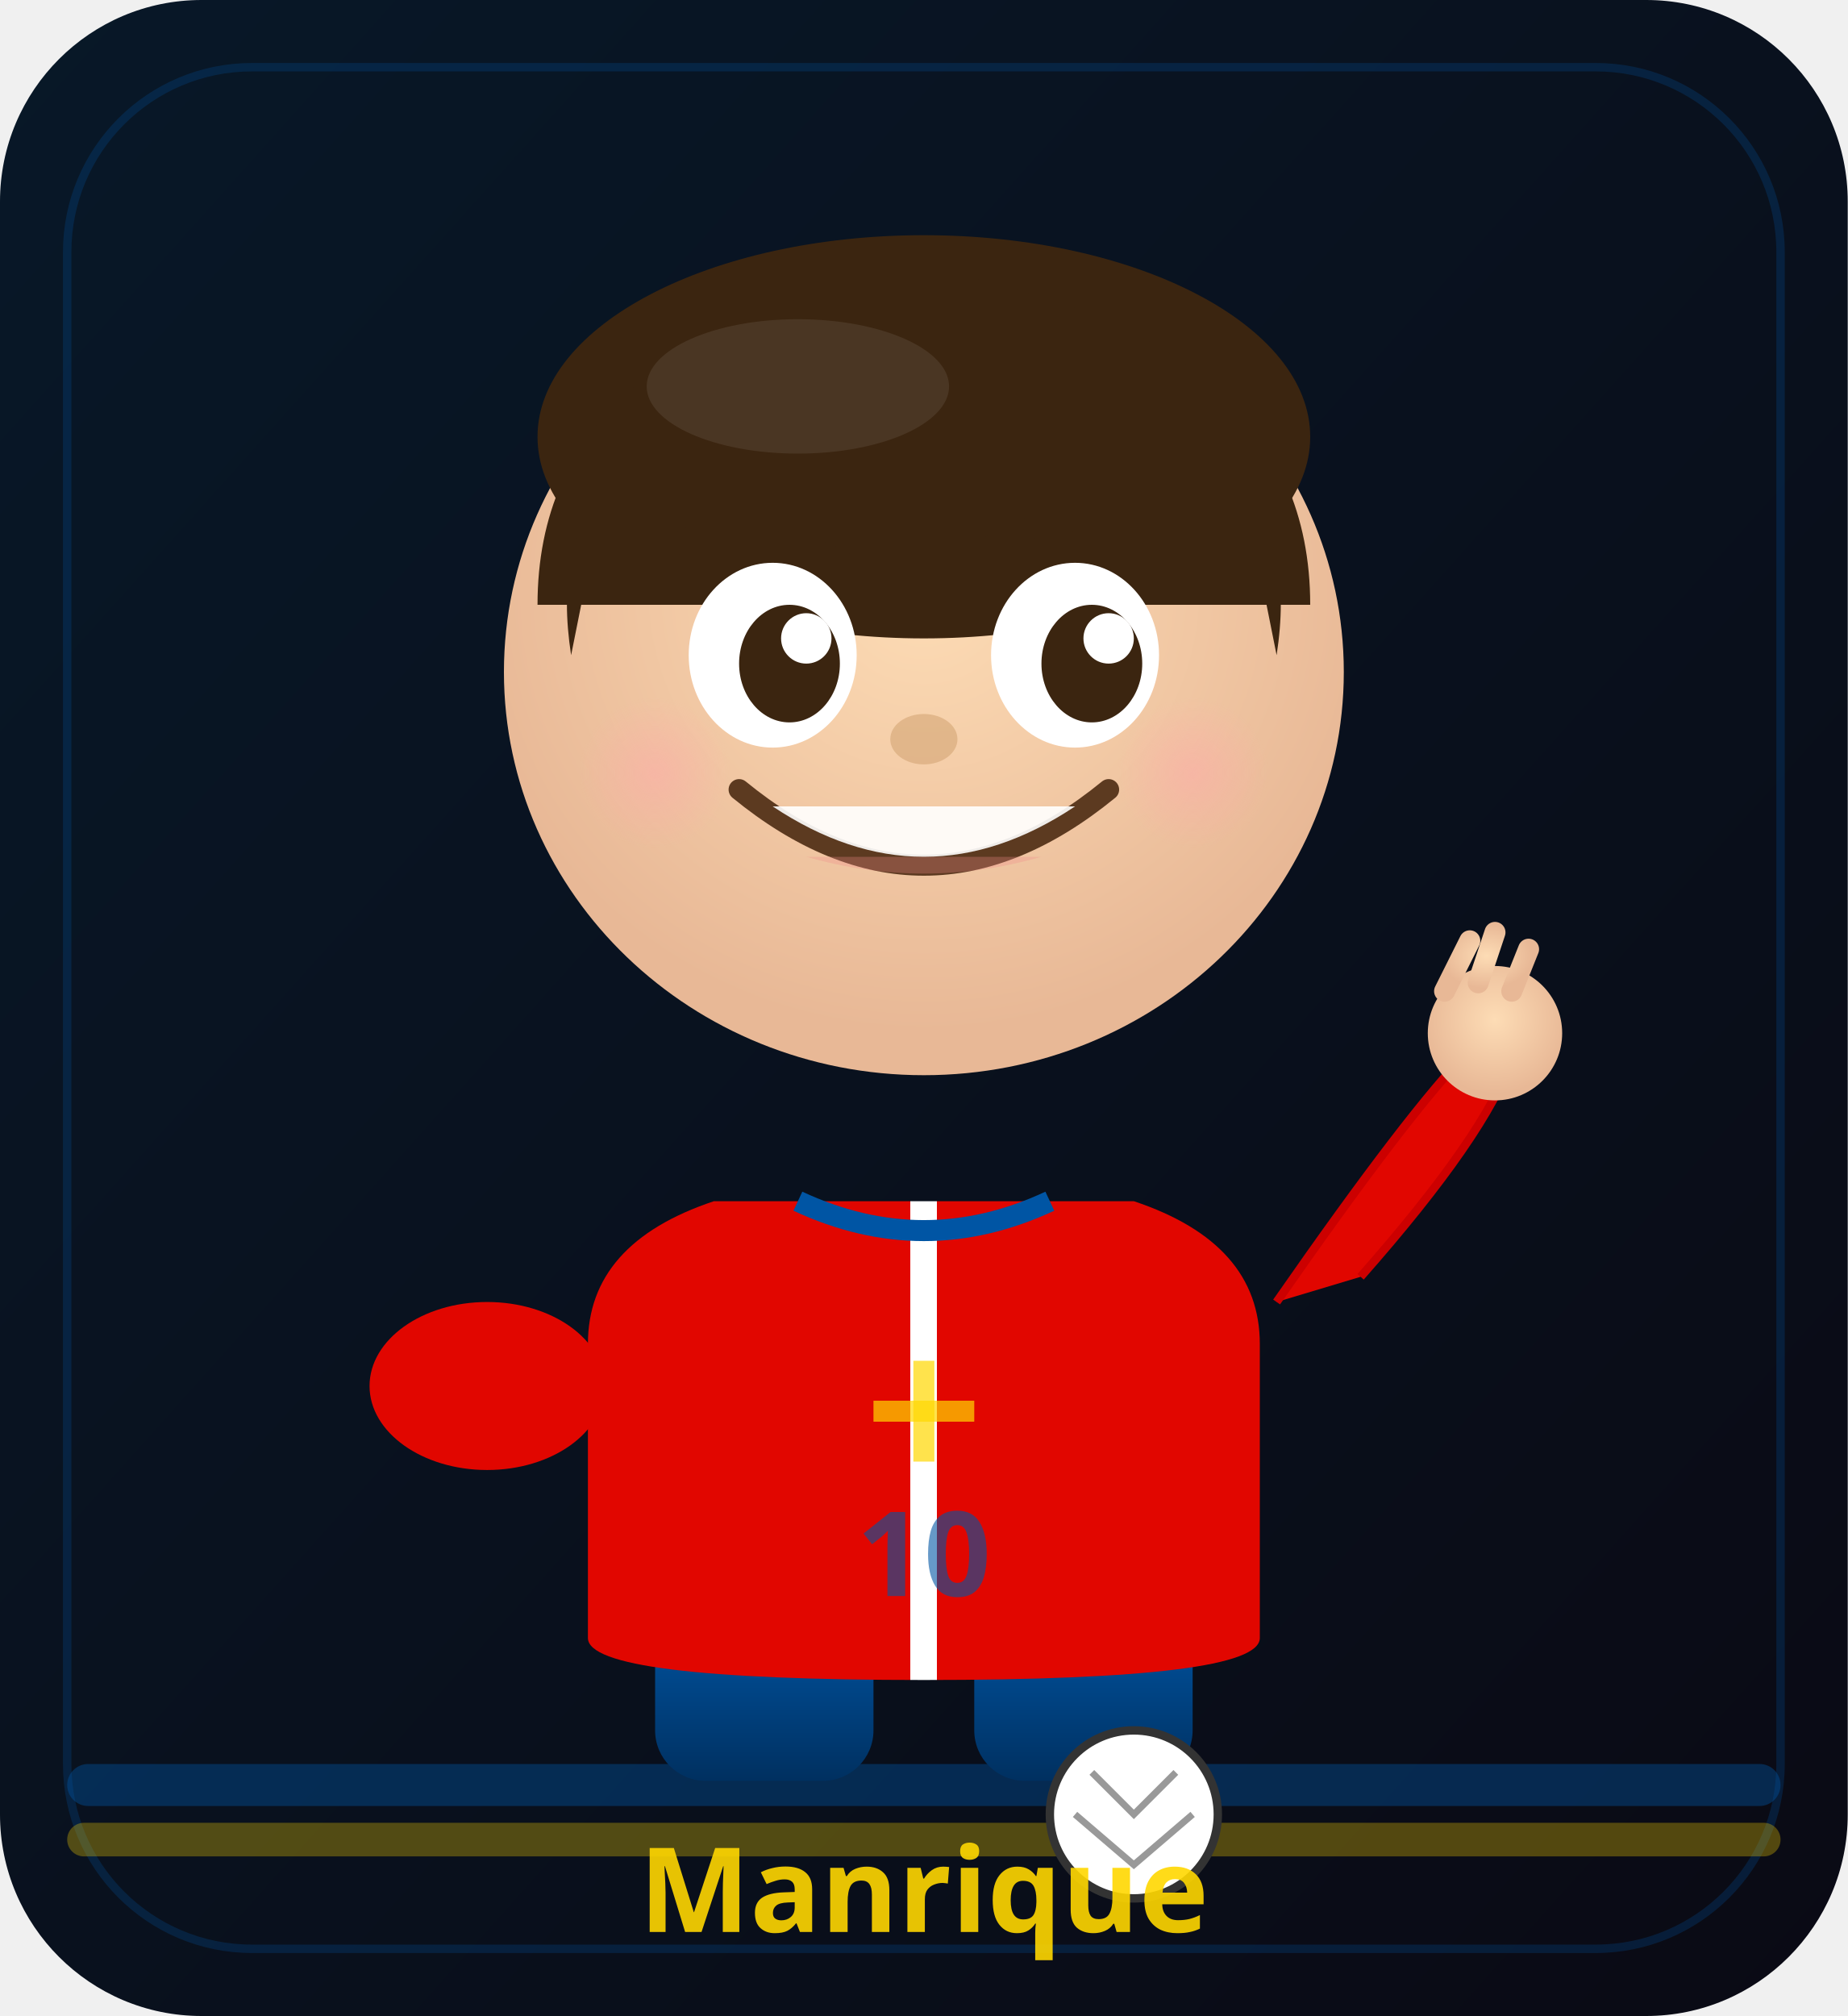
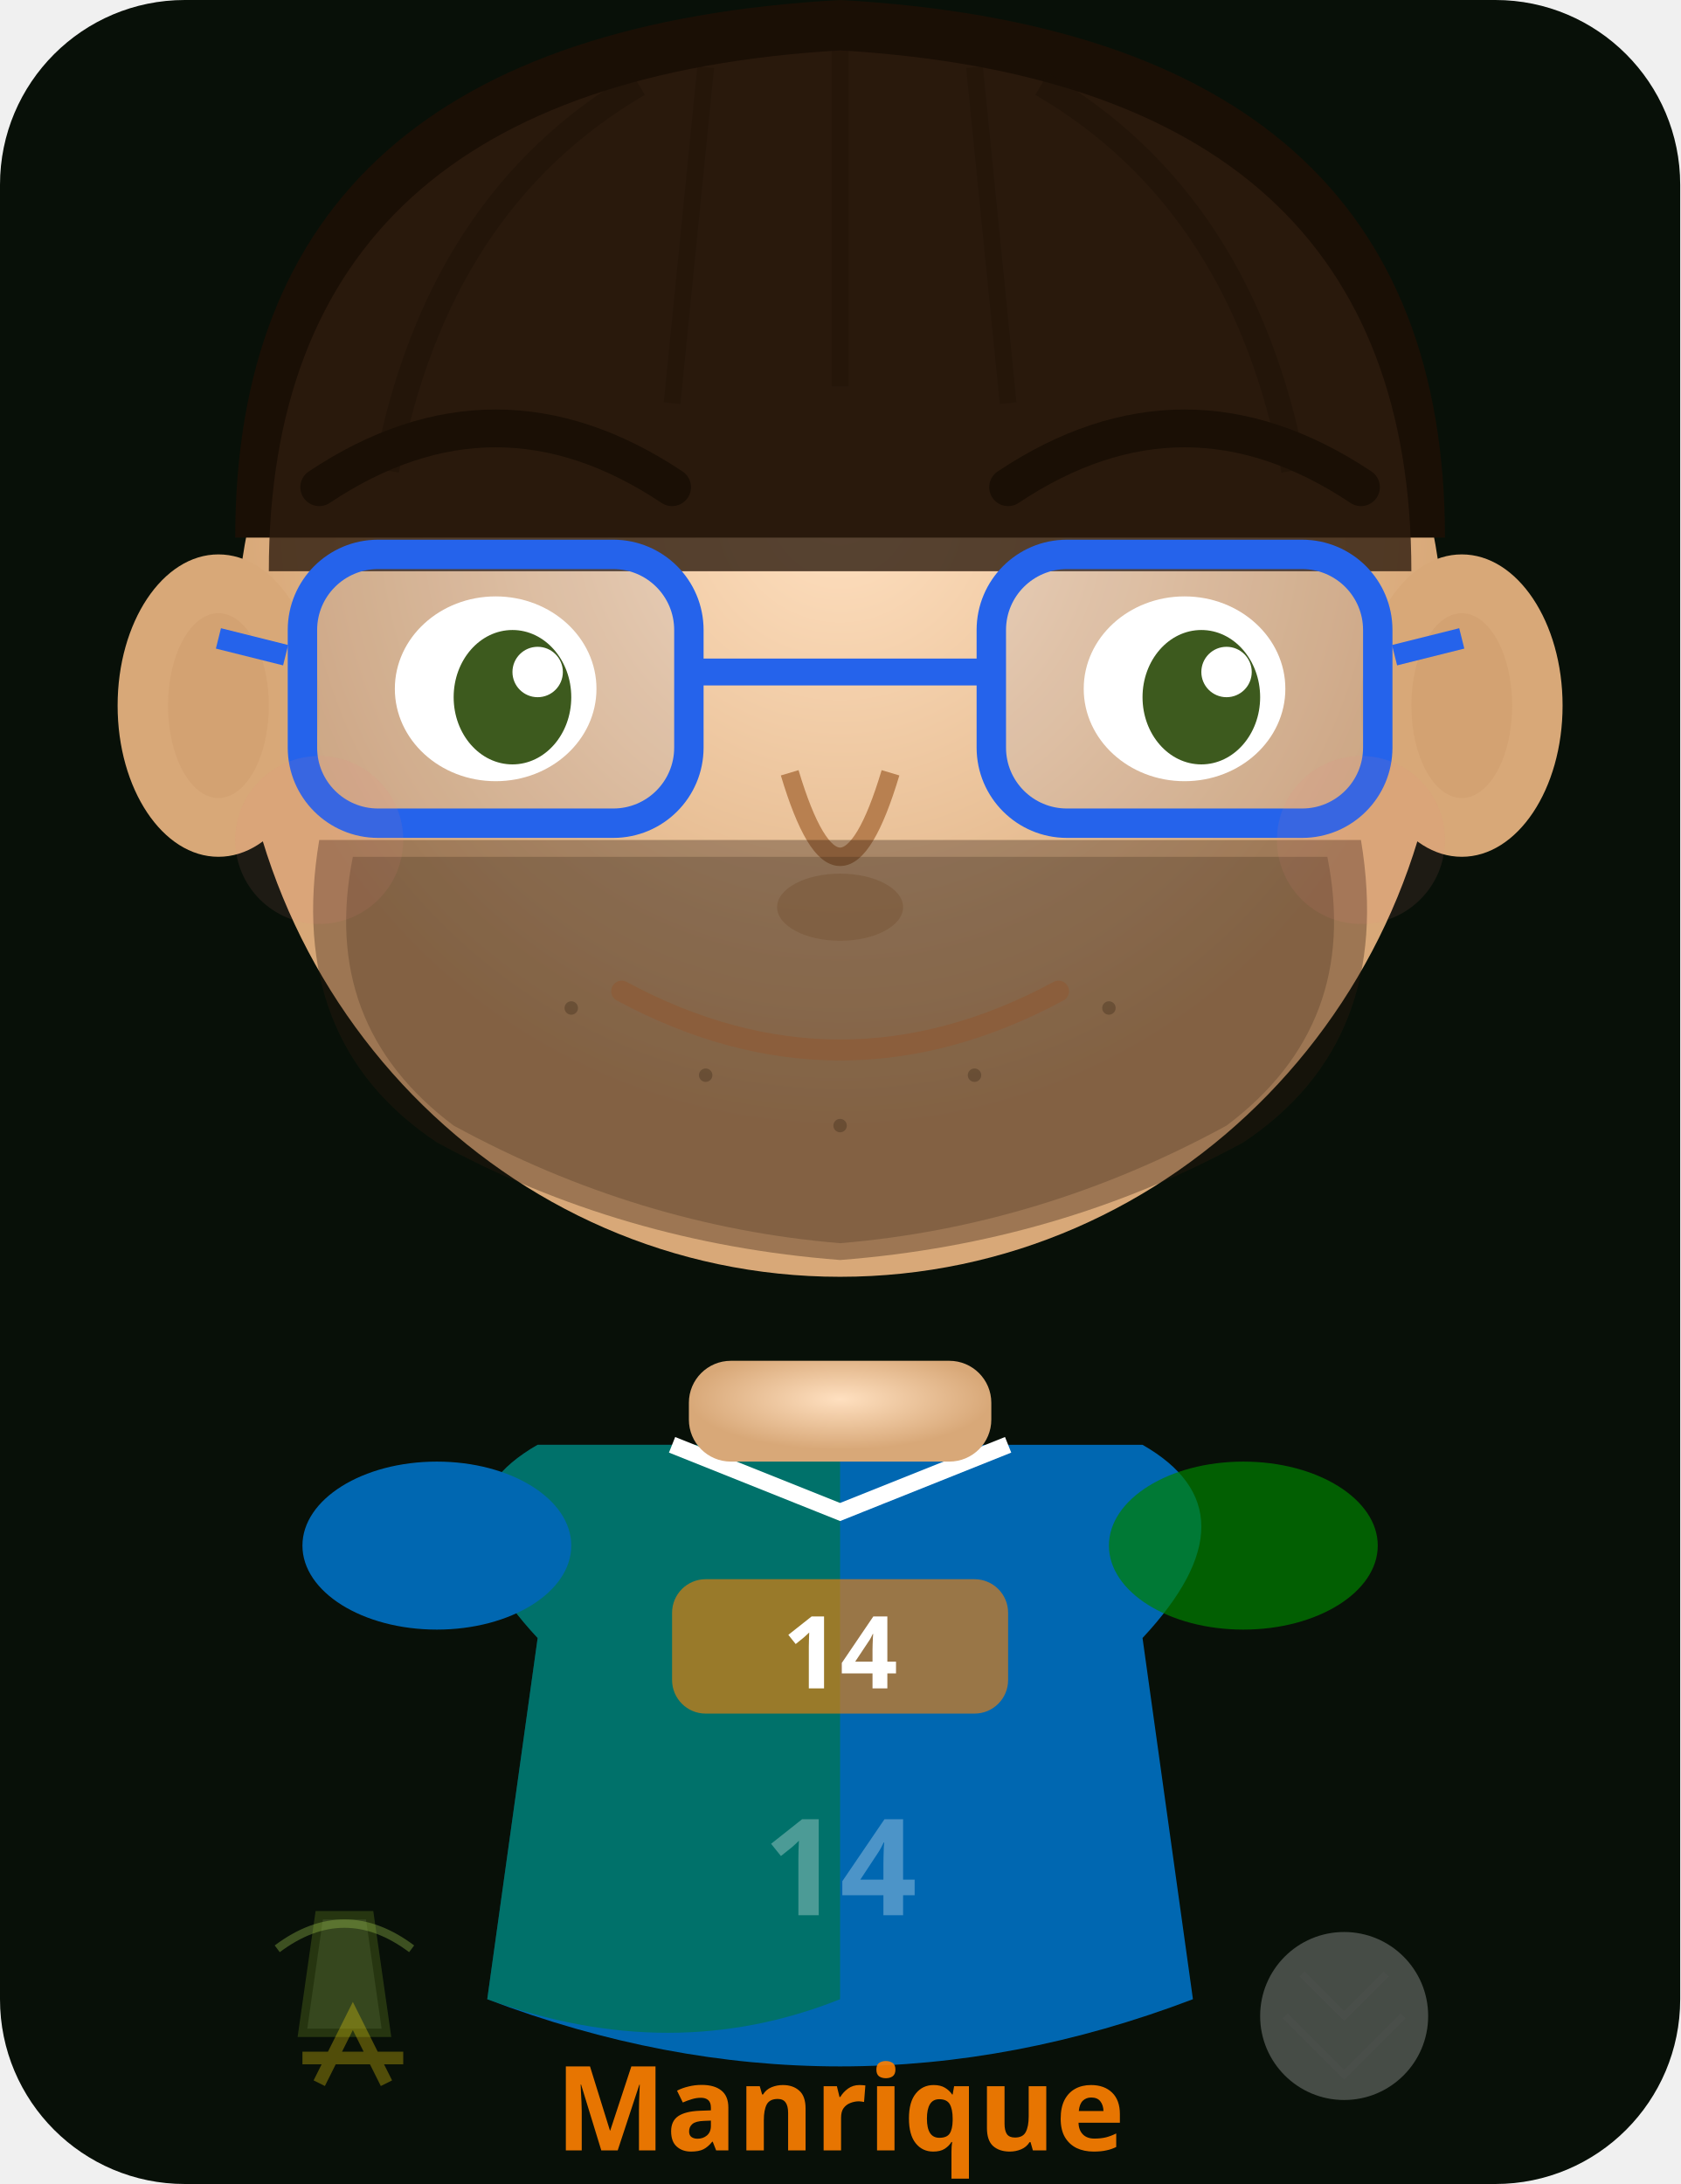
- <svg xmlns="http://www.w3.org/2000/svg" viewBox="0 0 220 240">
+ <svg xmlns="http://www.w3.org/2000/svg" viewBox="0 0 200 260">
  <defs>
-     <linearGradient id="mf-bg" x1="0%" y1="0%" x2="100%" y2="100%">
-       <stop offset="0%" stop-color="#081828" />
-       <stop offset="100%" stop-color="#0a0a14" />
-     </linearGradient>
-     <linearGradient id="mf-jersey" x1="0%" y1="0%" x2="100%" y2="0%">
-       <stop offset="0%" stop-color="#E10600" />
-       <stop offset="48%" stop-color="#E10600" />
-       <stop offset="48%" stop-color="#FFFFFF" />
-       <stop offset="52%" stop-color="#FFFFFF" />
-       <stop offset="52%" stop-color="#E10600" />
-       <stop offset="100%" stop-color="#E10600" />
-     </linearGradient>
-     <linearGradient id="mf-shorts" x1="0%" y1="0%" x2="0%" y2="100%">
-       <stop offset="0%" stop-color="#0055A4" />
-       <stop offset="100%" stop-color="#003060" />
-     </linearGradient>
-     <radialGradient id="mf-skin" cx="50%" cy="40%" r="55%">
-       <stop offset="0%" stop-color="#FDDCB5" />
-       <stop offset="100%" stop-color="#E8B896" />
-     </radialGradient>
-     <radialGradient id="mf-cheek" cx="50%" cy="50%" r="50%">
-       <stop offset="0%" stop-color="#FFAAAA" stop-opacity=".5" />
-       <stop offset="100%" stop-color="#FFAAAA" stop-opacity="0" />
+     <radialGradient id="mfs" cx="50%" cy="38%" r="50%">
+       <stop offset="0%" stop-color="#FFE0C0" />
+       <stop offset="100%" stop-color="#D8A878" />
    </radialGradient>
  </defs>
-   <rect width="220" height="240" rx="24" fill="url(#mf-bg)" />
-   <rect x="8" y="8" width="204" height="224" rx="22" fill="none" stroke="#0055A4" stroke-width="1" opacity=".25" />
-   <rect x="8" y="210" width="204" height="5" rx="2.5" fill="#0055A4" opacity=".4" />
-   <rect x="8" y="217" width="204" height="4" rx="2" fill="#FFD700" opacity=".3" />
-   <rect x="78" y="192" width="26" height="20" rx="6" fill="url(#mf-shorts)" />
-   <rect x="116" y="192" width="26" height="20" rx="6" fill="url(#mf-shorts)" />
-   <path d="M70 160 Q70 148 85 143 L135 143 Q150 148 150 160 L150 195 Q150 200 110 200 Q70 200 70 195 Z" fill="url(#mf-jersey)" />
-   <path d="M95 143 Q110 150 125 143" stroke="#0055A4" stroke-width="2.5" fill="none" />
-   <line x1="104" y1="168" x2="116" y2="168" stroke="#FFD700" stroke-width="2.5" opacity=".7" />
-   <line x1="110" y1="162" x2="110" y2="174" stroke="#FFD700" stroke-width="2.5" opacity=".7" />
-   <text x="110" y="190" font-family="system-ui,sans-serif" font-size="14" font-weight="900" fill="#0055A4" text-anchor="middle" opacity=".6">10</text>
-   <ellipse cx="58" cy="165" rx="14" ry="10" fill="#E10600" />
-   <path d="M152 155 Q168 132 175 125 Q178 122 180 126 Q177 135 162 152" fill="#E10600" stroke="#C00" stroke-width="1" />
-   <circle cx="178" cy="123" r="8" fill="url(#mf-skin)" />
-   <path d="M172 118 L175 112 M176 117 L178 111 M180 118 L182 113" stroke="url(#mf-skin)" stroke-width="2.5" stroke-linecap="round" />
-   <ellipse cx="110" cy="80" rx="50" ry="48" fill="url(#mf-skin)" />
-   <ellipse cx="110" cy="52" rx="46" ry="24" fill="#3B2510" />
-   <path d="M64 72 Q64 40 110 32 Q156 40 156 72" fill="#3B2510" />
-   <path d="M68 78 Q66 65 72 58" fill="#3B2510" />
-   <path d="M152 78 Q154 65 148 58" fill="#3B2510" />
-   <ellipse cx="95" cy="46" rx="18" ry="8" fill="white" opacity=".08" />
-   <ellipse cx="92" cy="78" rx="10" ry="11" fill="white" />
-   <ellipse cx="128" cy="78" rx="10" ry="11" fill="white" />
-   <ellipse cx="94" cy="79" rx="6" ry="7" fill="#3B2510" />
-   <ellipse cx="130" cy="79" rx="6" ry="7" fill="#3B2510" />
-   <circle cx="96" cy="76" r="3" fill="white" />
-   <circle cx="132" cy="76" r="3" fill="white" />
-   <path d="M80 65 Q92 59 102 65" stroke="#3B2510" stroke-width="2.5" fill="none" stroke-linecap="round" />
-   <path d="M118 65 Q128 59 140 65" stroke="#3B2510" stroke-width="2.5" fill="none" stroke-linecap="round" />
-   <ellipse cx="110" cy="88" rx="4" ry="3" fill="#D4A574" opacity=".6" />
-   <path d="M88 94 Q110 112 132 94" stroke="#5C3A20" stroke-width="2.5" fill="none" stroke-linecap="round" />
-   <path d="M92 96 Q110 108 128 96" fill="white" opacity=".9" />
-   <path d="M96 102 Q110 106 124 102" fill="#E88" opacity=".3" />
-   <circle cx="78" cy="92" r="9" fill="url(#mf-cheek)" />
-   <circle cx="142" cy="92" r="9" fill="url(#mf-cheek)" />
-   <circle cx="135" cy="216" r="10" fill="white" stroke="#333" stroke-width="1" />
-   <path d="M130 211 L135 216 L140 211 M128 216 L135 222 L142 216" fill="none" stroke="#333" stroke-width=".8" opacity=".5" />
-   <text x="110" y="230" font-family="system-ui,sans-serif" font-size="14" font-weight="700" fill="#FFD700" text-anchor="middle" opacity=".9">Manrique</text>
+   <rect width="200" height="260" rx="22" fill="#081008" />
+   <circle cx="160" cy="240" r="10" fill="white" opacity=".25" />
+   <path d="M155 235 L160 240 L165 235 M153 240 L160 247 L167 240" fill="none" stroke="#555" stroke-width=".8" opacity=".25" />
+   <path d="M64 195 Q50 180 64 172 L136 172 Q150 180 136 195 L142 238 Q100 254 58 238Z" fill="#0067B1" />
+   <path d="M64 195 Q50 180 64 172 L100 172 L100 238 Q80 246 58 238Z" fill="#008000" opacity=".4" />
+   <path d="M80 172 L100 180 L120 172" stroke="white" stroke-width="2" fill="none" />
+   <rect x="80" y="188" width="40" height="16" rx="4" fill="#FF8000" opacity=".6" />
+   <text x="100" y="201" font-family="system-ui" font-size="12" font-weight="900" fill="white" text-anchor="middle">14</text>
+   <text x="100" y="228" font-family="system-ui" font-size="16" font-weight="900" fill="white" text-anchor="middle" opacity=".3">14</text>
+   <ellipse cx="52" cy="184" rx="16" ry="10" fill="#0067B1" />
+   <ellipse cx="148" cy="184" rx="16" ry="10" fill="#008000" opacity=".7" />
+   <rect x="82" y="162" width="36" height="12" rx="5" fill="url(#mfs)" />
+   <ellipse cx="100" cy="78" rx="72" ry="74" fill="url(#mfs)" />
+   <path d="M28 64 Q28 4 100 0 Q172 4 172 64" fill="#1a0f05" />
+   <path d="M32 68 Q32 10 100 6 Q168 10 168 68" fill="#2D1B0E" opacity=".8" />
+   <path d="M46 56 Q52 24 76 10" stroke="#1a0f05" stroke-width="3" fill="none" opacity=".4" />
+   <path d="M80 48 L84 8" stroke="#1a0f05" stroke-width="2" fill="none" opacity=".3" />
+   <path d="M100 46 L100 6" stroke="#1a0f05" stroke-width="2" fill="none" opacity=".3" />
+   <path d="M120 48 L116 8" stroke="#1a0f05" stroke-width="2" fill="none" opacity=".3" />
+   <path d="M154 56 Q148 24 124 10" stroke="#1a0f05" stroke-width="3" fill="none" opacity=".4" />
+   <ellipse cx="26" cy="84" rx="12" ry="18" fill="#D8A878" />
+   <ellipse cx="26" cy="84" rx="6" ry="11" fill="#C49060" opacity=".25" />
+   <ellipse cx="174" cy="84" rx="12" ry="18" fill="#D8A878" />
+   <ellipse cx="174" cy="84" rx="6" ry="11" fill="#C49060" opacity=".25" />
+   <rect x="36" y="66" width="46" height="32" rx="9" fill="rgba(60,130,255,.08)" stroke="#2563EB" stroke-width="3.5" />
+   <rect x="118" y="66" width="46" height="32" rx="9" fill="rgba(60,130,255,.08)" stroke="#2563EB" stroke-width="3.5" />
+   <path d="M82 80 L118 80" stroke="#2563EB" stroke-width="3.2" />
+   <path d="M34 78 L26 76" stroke="#2563EB" stroke-width="2.5" />
+   <path d="M166 78 L174 76" stroke="#2563EB" stroke-width="2.5" />
+   <ellipse cx="59" cy="82" rx="12" ry="11" fill="white" />
+   <ellipse cx="141" cy="82" rx="12" ry="11" fill="white" />
+   <ellipse cx="61" cy="83" rx="7" ry="8" fill="#3D5A1E" />
+   <ellipse cx="143" cy="83" rx="7" ry="8" fill="#3D5A1E" />
+   <circle cx="64" cy="80" r="3" fill="white" />
+   <circle cx="146" cy="80" r="3" fill="white" />
+   <path d="M38 58 Q59 44 80 58" stroke="#1a0f05" stroke-width="4.5" fill="none" stroke-linecap="round" />
+   <path d="M120 58 Q141 44 162 58" stroke="#1a0f05" stroke-width="4.5" fill="none" stroke-linecap="round" />
+   <path d="M94 92 Q100 112 106 92" stroke="#B88050" stroke-width="2.2" fill="none" />
+   <ellipse cx="100" cy="108" rx="7.5" ry="4" fill="#C49060" opacity=".5" />
+   <path d="M38 100 Q34 124 52 136 Q74 148 100 150 Q126 148 148 136 Q166 124 162 100" fill="#2D1B0E" opacity=".35" />
+   <path d="M42 102 Q38 122 54 134 Q76 146 100 148 Q124 146 146 134 Q162 122 158 102" fill="#1a0f05" opacity=".2" />
+   <circle cx="68" cy="120" r=".8" fill="#1a0f05" opacity=".25" />
+   <circle cx="84" cy="128" r=".8" fill="#1a0f05" opacity=".25" />
+   <circle cx="100" cy="134" r=".8" fill="#1a0f05" opacity=".25" />
+   <circle cx="116" cy="128" r=".8" fill="#1a0f05" opacity=".25" />
+   <circle cx="132" cy="120" r=".8" fill="#1a0f05" opacity=".25" />
+   <path d="M74 118 Q100 132 126 118" stroke="#8B5E3C" stroke-width="2.5" fill="none" stroke-linecap="round" />
+   <circle cx="38" cy="100" r="10" fill="#E88080" opacity=".1" />
+   <circle cx="162" cy="100" r="10" fill="#E88080" opacity=".1" />
+   <path d="M38 228 L36 242 L46 242 L44 228Z" fill="#A0C850" opacity=".3" stroke="#6B8E23" stroke-width="1" />
+   <path d="M33 232 Q41 226 49 232" stroke="#A0C850" stroke-width="1" fill="none" opacity=".35" />
+   <path d="M38 248 L42 240 L46 248 M36 245 L48 245" stroke="#FCDD09" stroke-width="1.5" fill="none" opacity=".3" />
+   <text x="100" y="256" font-family="system-ui,sans-serif" font-size="14" font-weight="700" fill="#FF8000" text-anchor="middle" opacity=".9">Manrique</text>
</svg>
